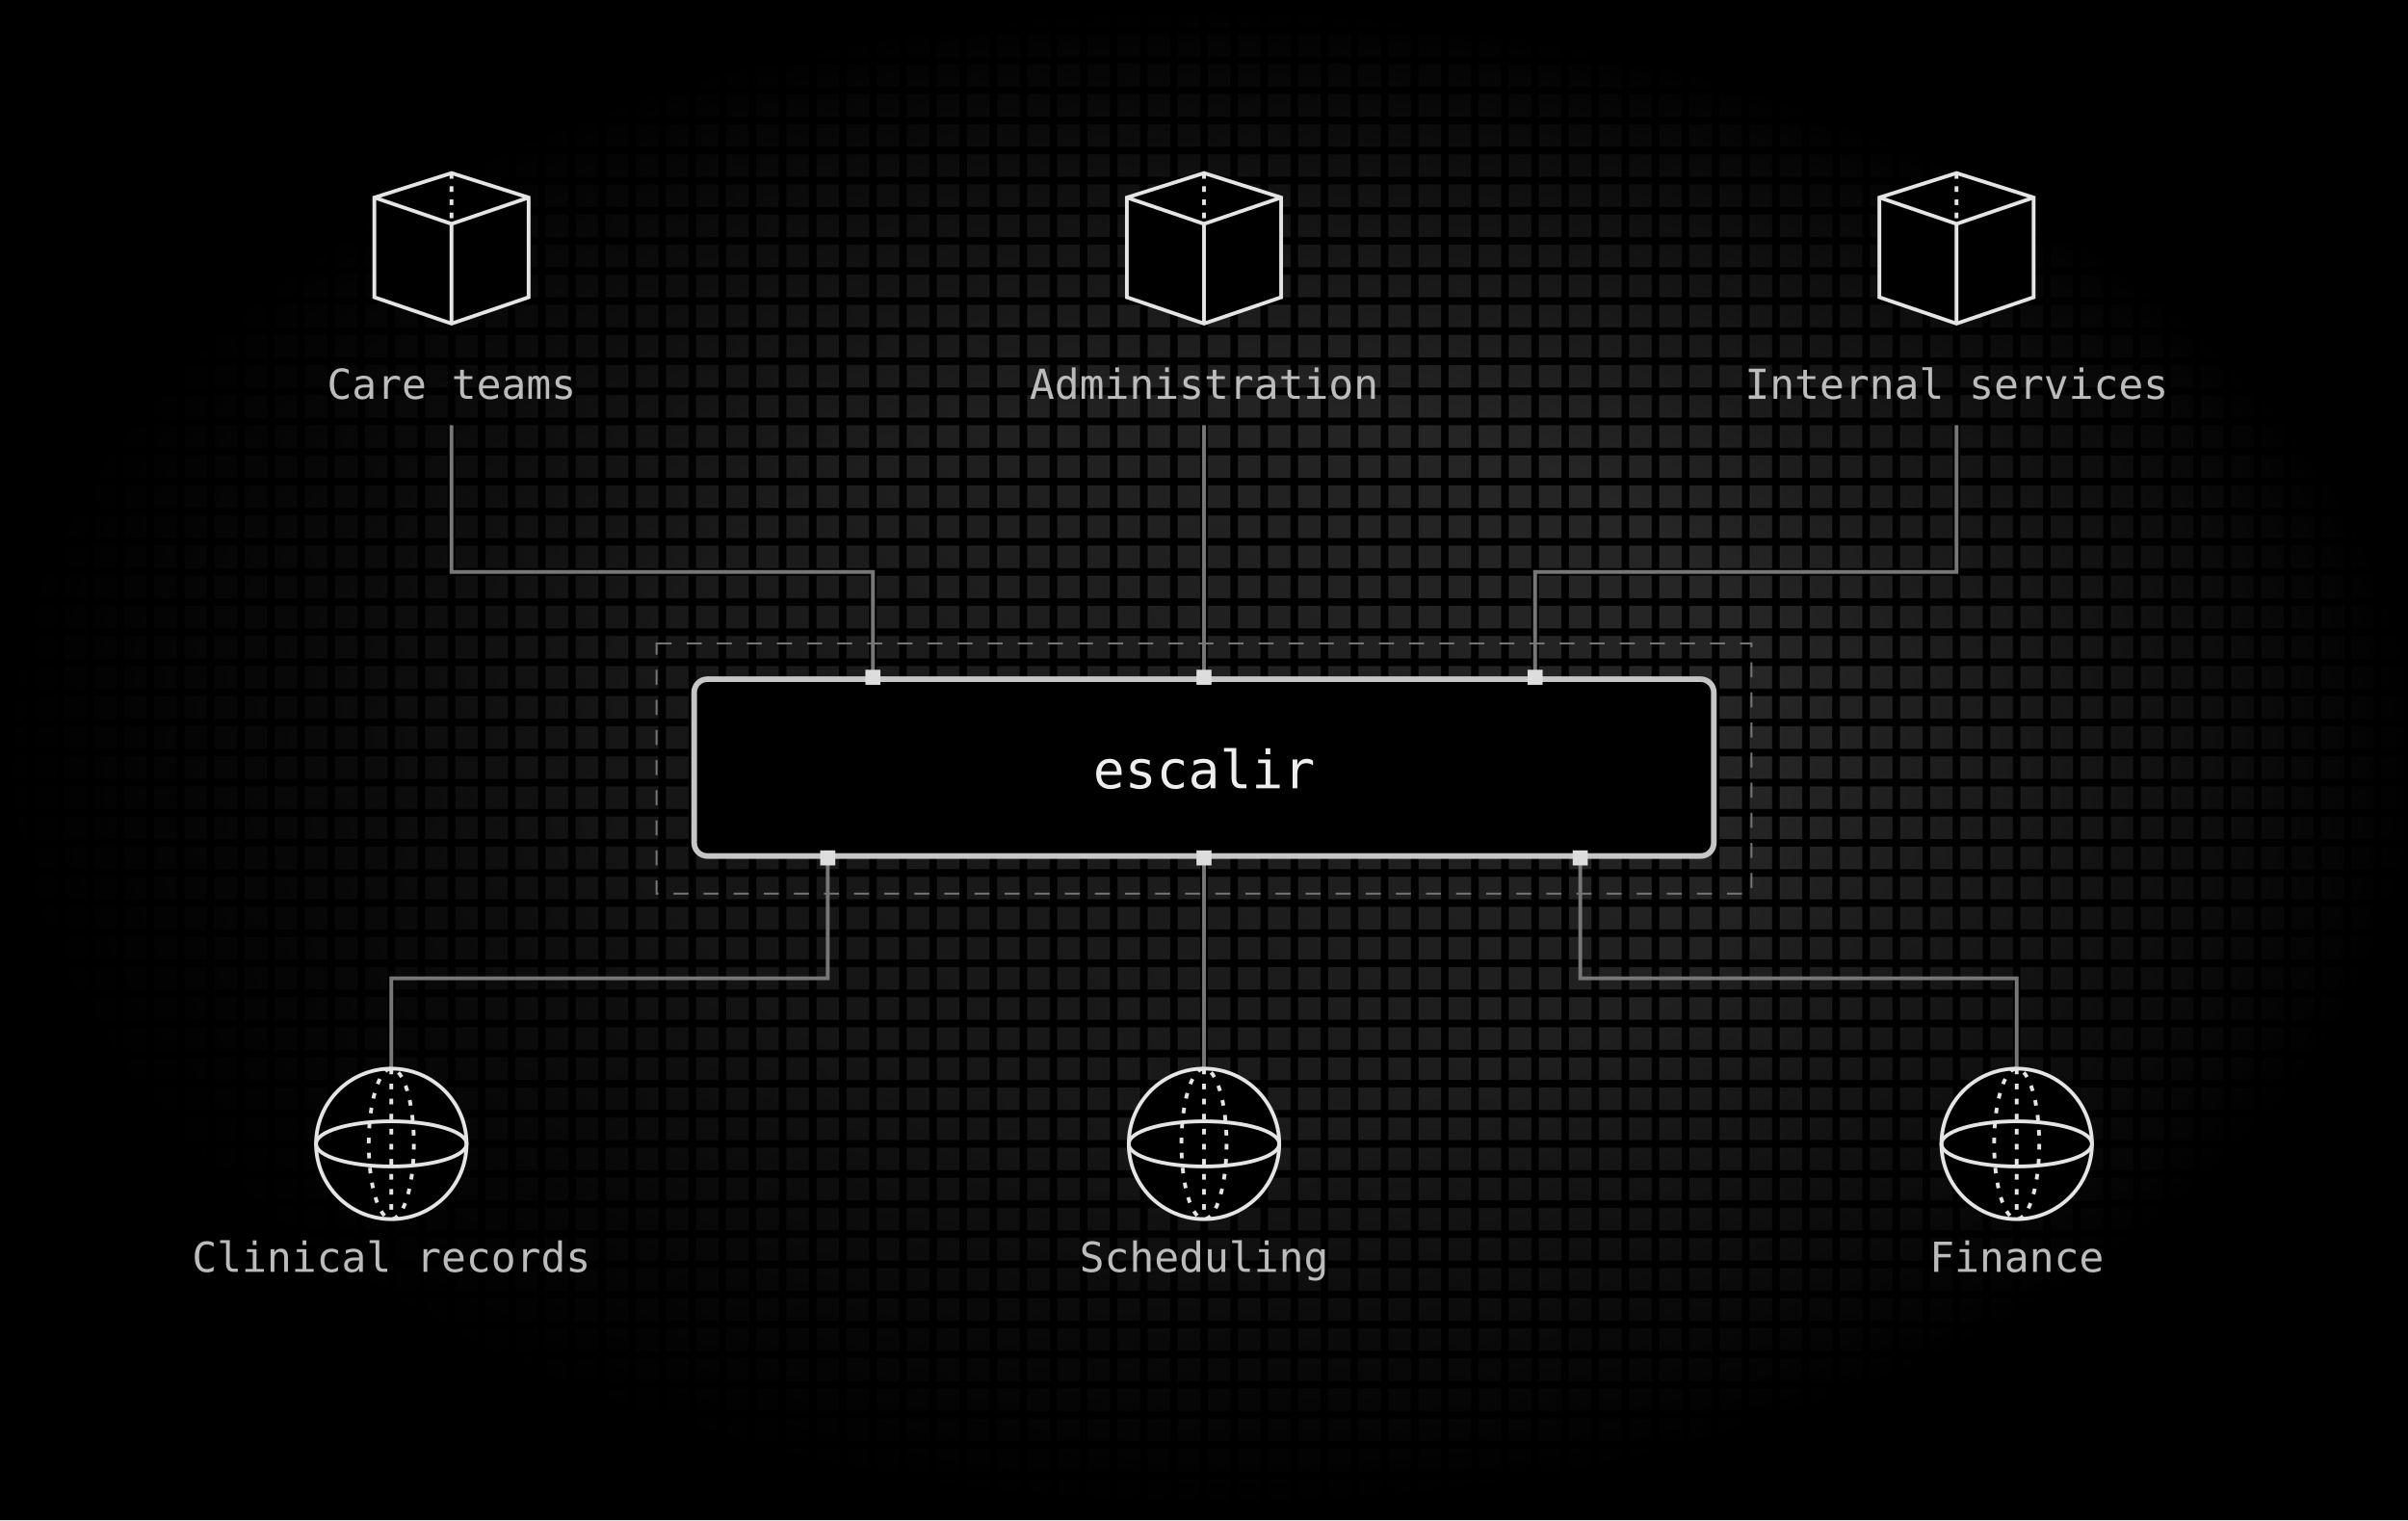
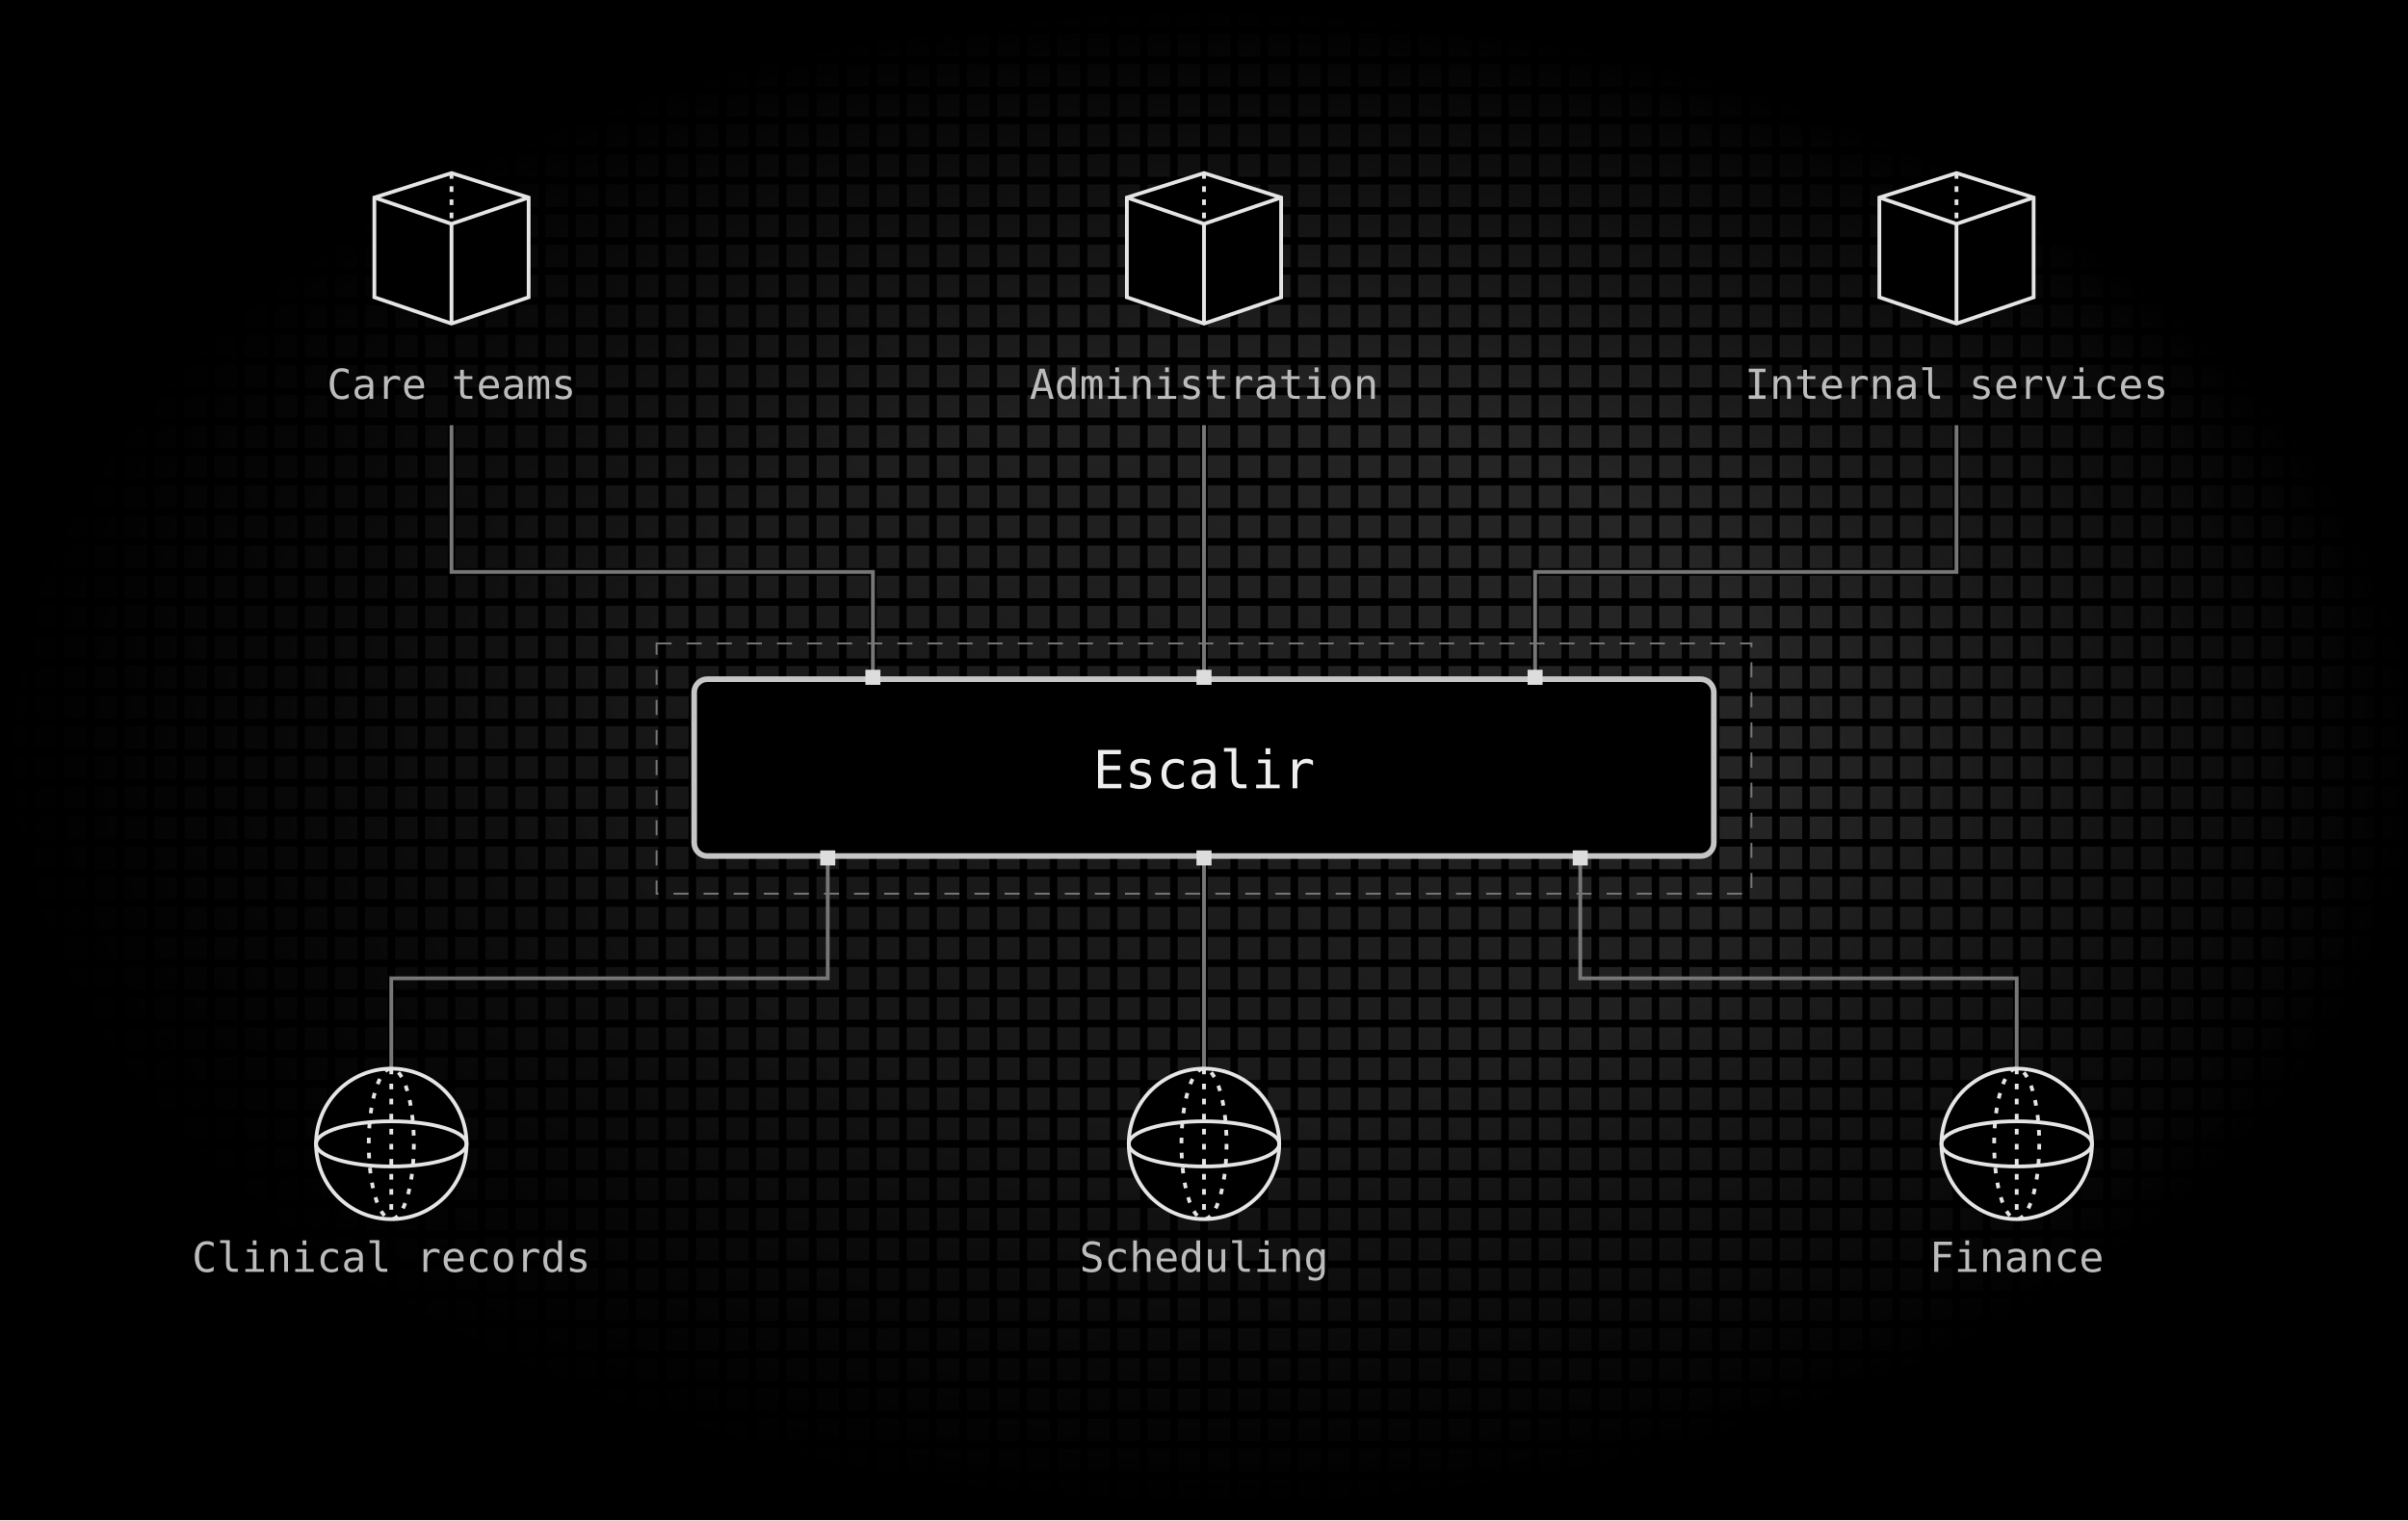
<svg xmlns="http://www.w3.org/2000/svg" width="1280" height="808" viewBox="0 0 1280 808" fill="none">
  <defs>
    <pattern id="grid" width="16" height="16" patternUnits="userSpaceOnUse">
      <path d="M2 2h12v12H2z" fill="#303030" />
    </pattern>
    <linearGradient id="fade" x1="1080" y1="0" x2="270" y2="808" gradientUnits="userSpaceOnUse">
      <stop stop-color="white" />
      <stop offset=".48" stop-color="#aaa" />
      <stop offset="1" stop-color="#333" />
    </linearGradient>
    <radialGradient id="edge">
      <stop offset=".48" stop-color="white" />
      <stop offset="1" stop-color="black" />
    </radialGradient>
    <mask id="gridMask">
      <path fill="url(#fade)" d="M0 0h1280v808H0z" />
    </mask>
    <mask id="edges">
      <path fill="url(#edge)" d="M0 0h1280v808H0z" />
    </mask>
    <g id="cube" stroke="#e5e5e5" stroke-width="2">
      <path fill="#000" d="m0-40 41 13v53L0 40l-41-14v-53z" />
      <path d="m-41-27 41 14 41-14M0-13v53" />
      <path stroke-dasharray="3 4" d="M0-40v27" />
    </g>
    <g id="system" stroke="#e5e5e5" stroke-width="2">
      <circle r="40" fill="#000" />
      <ellipse rx="40" ry="12" />
      <ellipse rx="12" ry="40" stroke-dasharray="3 5" />
      <path d="M0-40v80" stroke-dasharray="3 5" />
    </g>
  </defs>
  <path fill="#000" d="M0 0h1280v808H0z" />
  <g mask="url(#edges)">
    <path fill="url(#grid)" mask="url(#gridMask)" d="M0 0h1280v808H0z" />
  </g>
  <g stroke="#777" stroke-width="2">
    <path d="M240 226v78h224v56M640 226v134M1040 226v78H816v56M440 456v64H208v48M640 456v112M840 456v64h232v48" />
  </g>
  <path stroke="#777" stroke-dasharray="8 8" d="M349 342h582v133H349z" />
  <rect x="369" y="361" width="542" height="94" rx="7" fill="#000" stroke="#c6c6c6" stroke-width="3" />
  <g fill="#ddd">
    <path d="M460 356h8v8h-8zM636 356h8v8h-8zM812 356h8v8h-8zM436 452h8v8h-8zM636 452h8v8h-8zM836 452h8v8h-8z" />
  </g>
  <use href="#cube" x="240" y="132" />
  <use href="#cube" x="640" y="132" />
  <use href="#cube" x="1040" y="132" />
  <use href="#system" x="208" y="608" />
  <use href="#system" x="640" y="608" />
  <use href="#system" x="1072" y="608" />
  <g font-family="monospace" font-size="22" text-anchor="middle" fill="#bcbcbc">
    <text x="240" y="212">Care teams</text>
    <text x="640" y="212">Administration</text>
    <text x="1040" y="212">Internal services</text>
    <text x="208" y="676">Clinical records</text>
    <text x="640" y="676">Scheduling</text>
    <text x="1072" y="676">Finance</text>
  </g>
-   <text x="640" y="419" font-family="monospace" font-size="28" text-anchor="middle" fill="#eee">escalir</text>
+   <text x="640" y="419" font-family="monospace" font-size="28" text-anchor="middle" fill="#eee">Escalir</text>
</svg>
